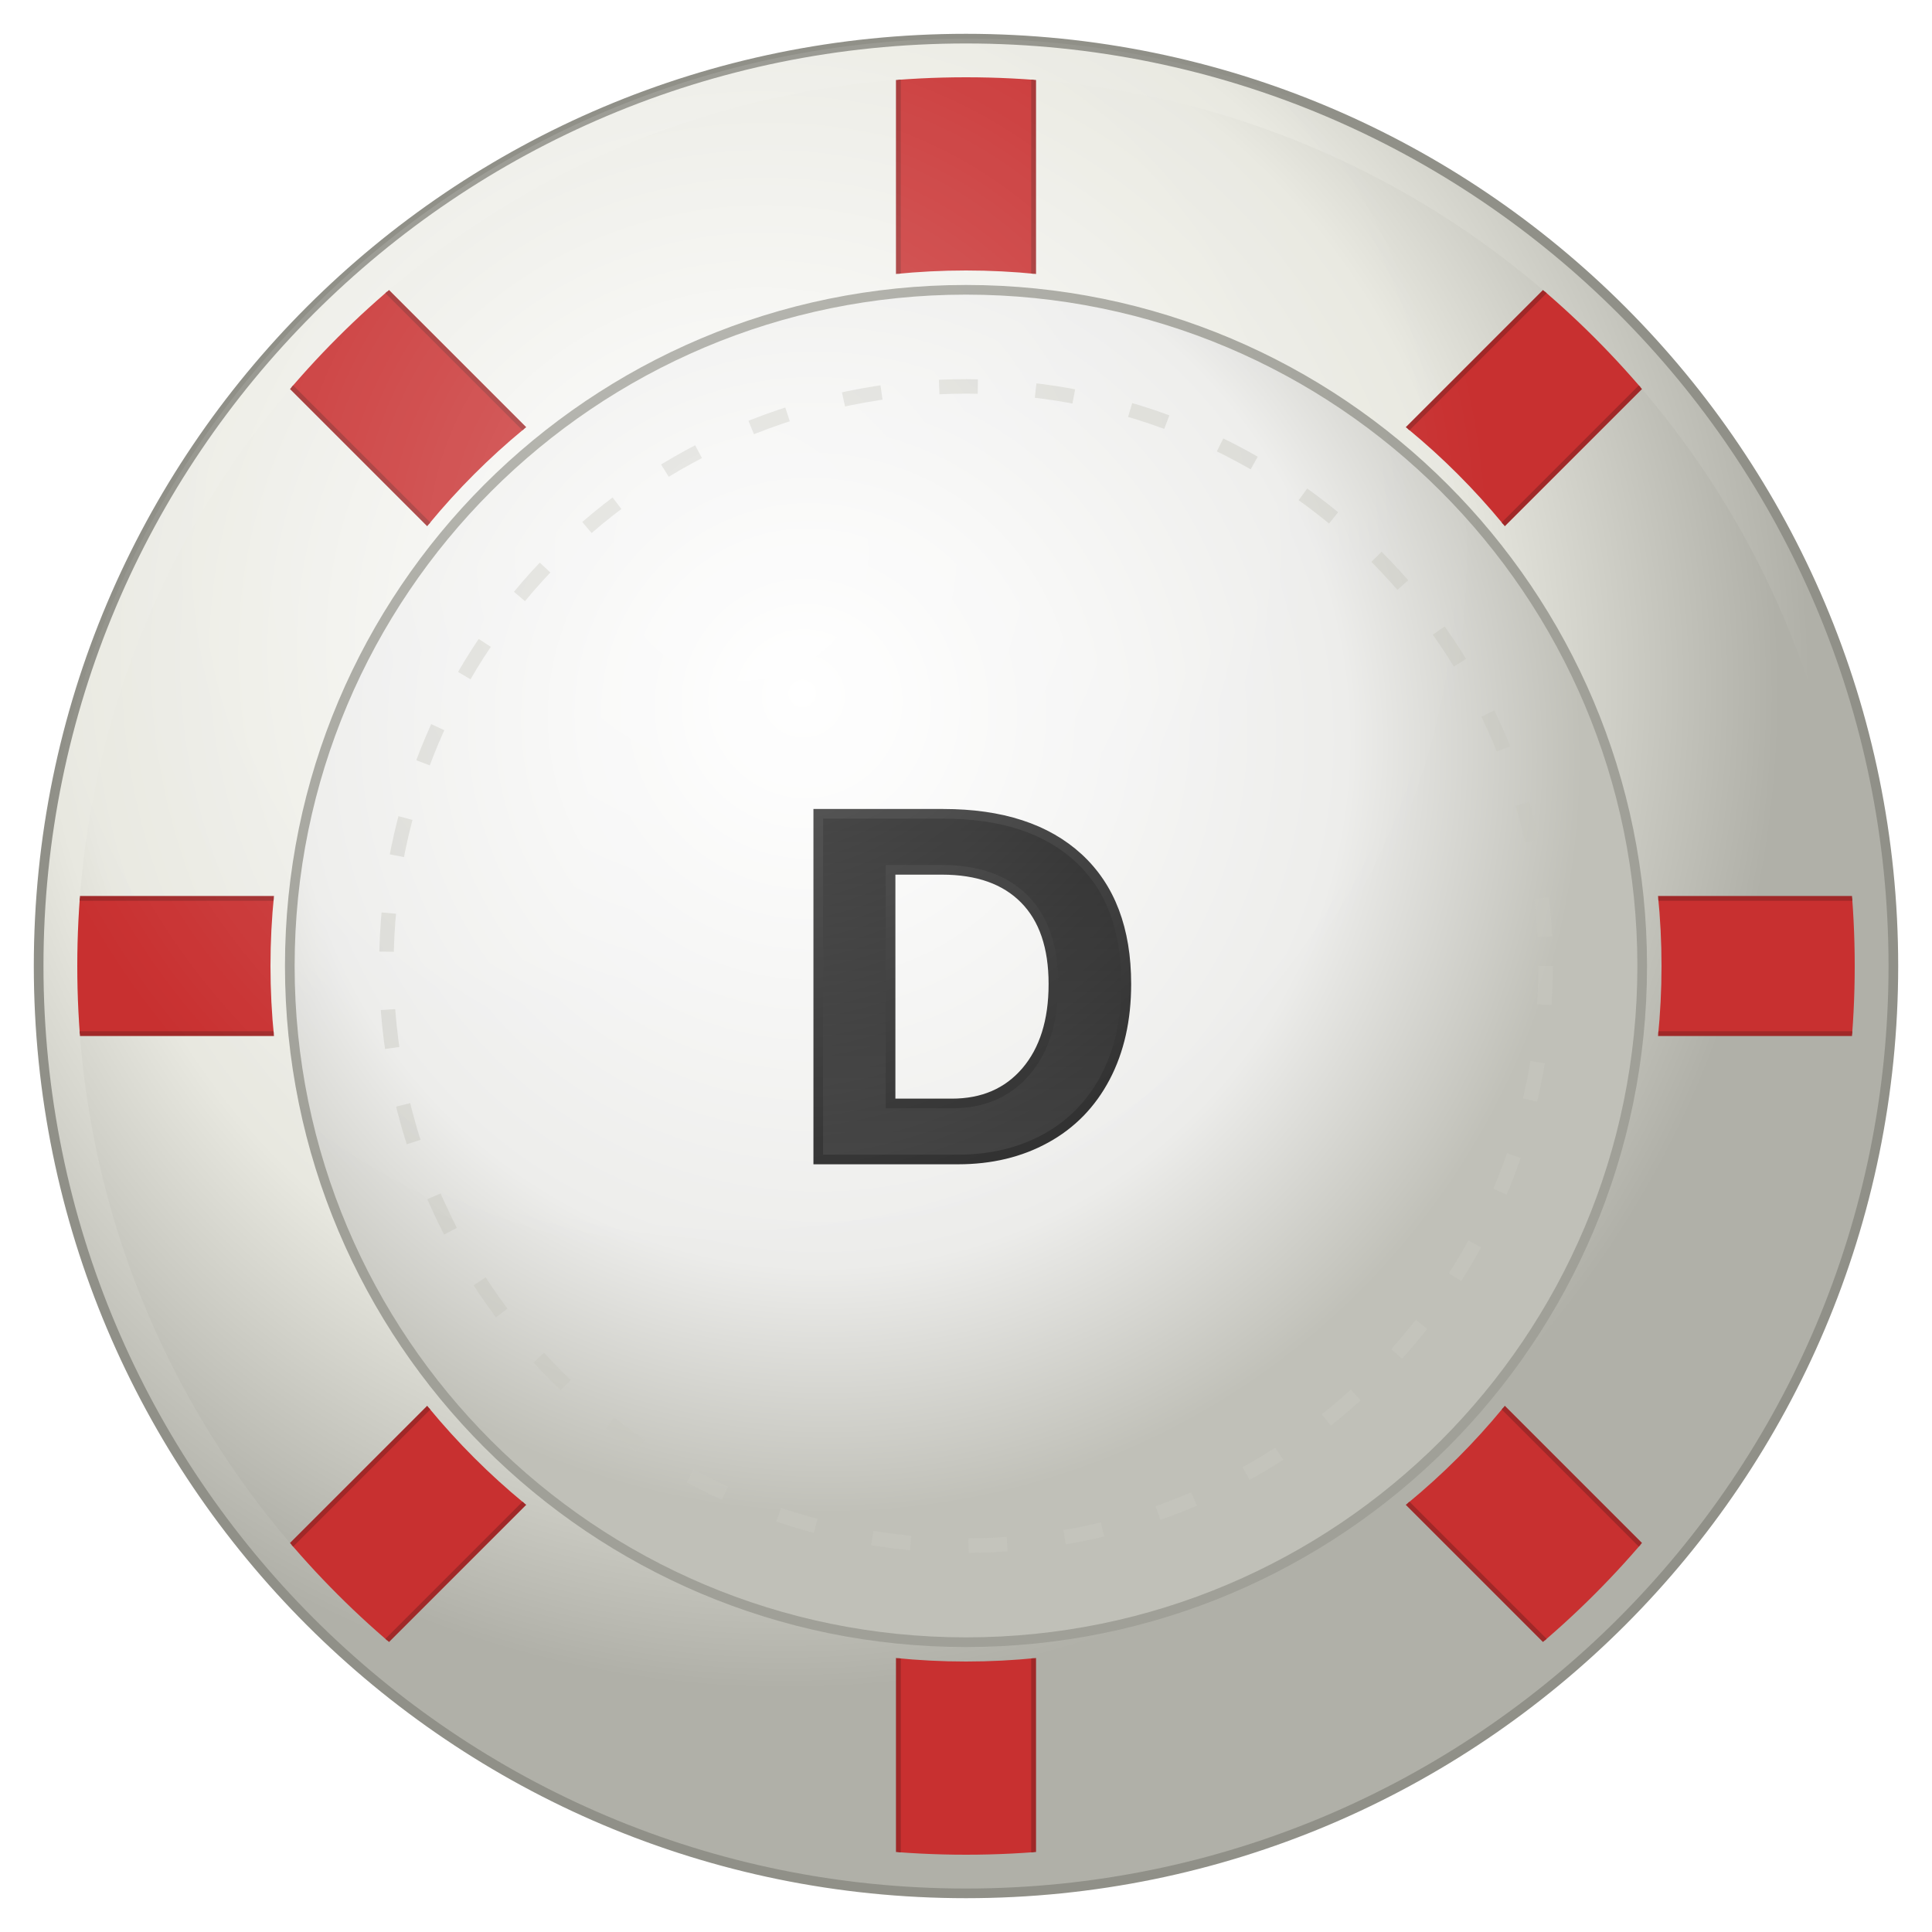
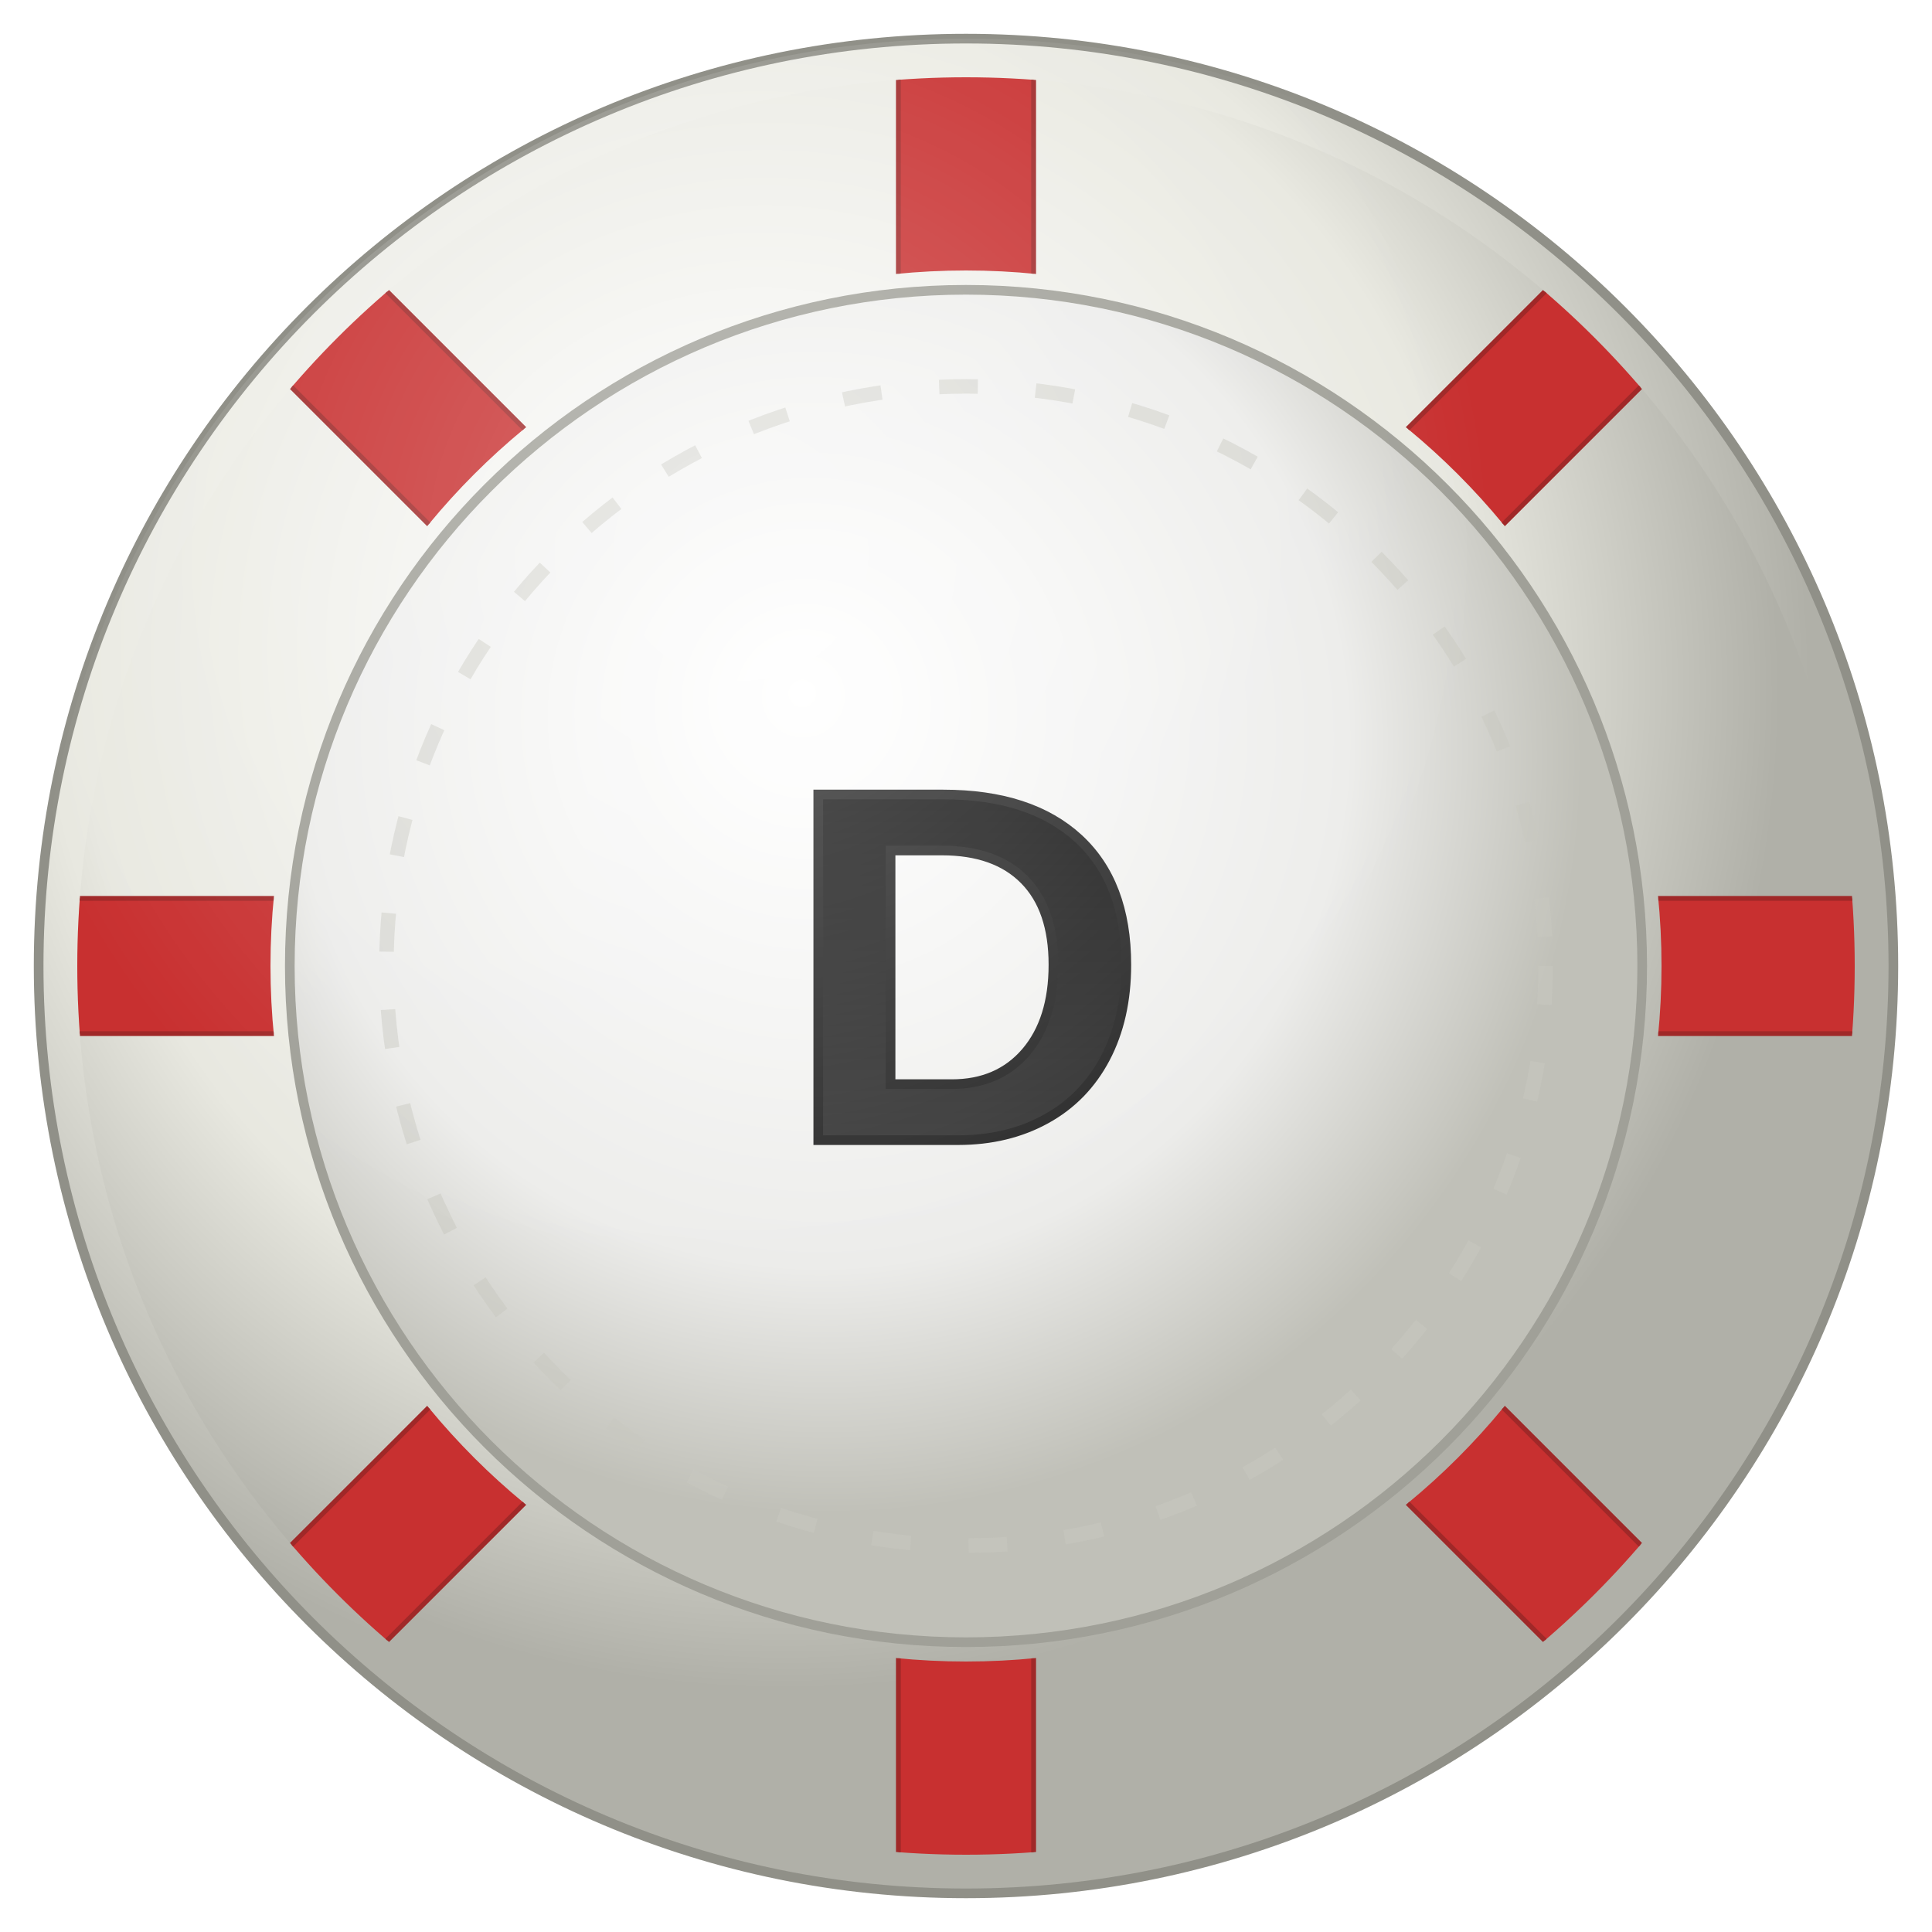
<svg xmlns="http://www.w3.org/2000/svg" viewBox="0 0 200 200" role="img" aria-label="Dealer chip">
  <defs>
    <radialGradient id="d-rim-grad" cx="40%" cy="35%" r="55%" fx="38%" fy="30%">
      <stop offset="0%" stop-color="#ffffff" />
      <stop offset="70%" stop-color="#e8e8e0" />
      <stop offset="100%" stop-color="#b0b0a8" />
    </radialGradient>
    <radialGradient id="d-body-grad" cx="40%" cy="35%" r="55%" fx="38%" fy="30%">
      <stop offset="0%" stop-color="#ffffff" />
      <stop offset="70%" stop-color="#ececea" />
      <stop offset="100%" stop-color="#c0c0b8" />
    </radialGradient>
    <radialGradient id="d-gloss" cx="38%" cy="28%" r="40%">
      <stop offset="0%" stop-color="#ffffff" stop-opacity="0.30" />
      <stop offset="100%" stop-color="#ffffff" stop-opacity="0" />
    </radialGradient>
    <linearGradient id="d-text-grad" x1="0" y1="0" x2="0" y2="1">
      <stop offset="0%" stop-color="#1a1a1a" />
      <stop offset="100%" stop-color="#3a3a3a" />
    </linearGradient>
    <clipPath id="d-rim-clip">
      <path d="M100,8 a92,92 0 1,1 0,184 a92,92 0 1,1 0,-184 Z M100,28 a72,72 0 1,0 0,144 a72,72 0 1,0 0,-144 Z" />
    </clipPath>
  </defs>
  <g id="d-chip">
    <circle cx="100" cy="100" r="96" fill="url(#d-rim-grad)" stroke="#909088" stroke-width="1" />
    <circle cx="100" cy="100" r="92" fill="url(#d-rim-grad)" />
    <g clip-path="url(#d-rim-clip)">
      <rect x="93" y="4" width="14" height="28" rx="2" fill="#c83030" stroke="#a02828" stroke-width="0.5" transform="rotate(0,100,100)" />
      <rect x="93" y="4" width="14" height="28" rx="2" fill="#c83030" stroke="#a02828" stroke-width="0.5" transform="rotate(45,100,100)" />
      <rect x="93" y="4" width="14" height="28" rx="2" fill="#c83030" stroke="#a02828" stroke-width="0.5" transform="rotate(90,100,100)" />
      <rect x="93" y="4" width="14" height="28" rx="2" fill="#c83030" stroke="#a02828" stroke-width="0.5" transform="rotate(135,100,100)" />
      <rect x="93" y="4" width="14" height="28" rx="2" fill="#c83030" stroke="#a02828" stroke-width="0.5" transform="rotate(180,100,100)" />
      <rect x="93" y="4" width="14" height="28" rx="2" fill="#c83030" stroke="#a02828" stroke-width="0.5" transform="rotate(225,100,100)" />
      <rect x="93" y="4" width="14" height="28" rx="2" fill="#c83030" stroke="#a02828" stroke-width="0.5" transform="rotate(270,100,100)" />
      <rect x="93" y="4" width="14" height="28" rx="2" fill="#c83030" stroke="#a02828" stroke-width="0.5" transform="rotate(315,100,100)" />
    </g>
    <circle cx="100" cy="100" r="70" fill="url(#d-body-grad)" stroke="#a0a098" stroke-width="1" />
    <circle cx="100" cy="100" r="60" fill="none" stroke="#c8c8c0" stroke-width="1.5" stroke-dasharray="4 6" opacity="0.5" />
-     <text x="100" y="102" text-anchor="middle" dominant-baseline="central" font-family="'Helvetica Neue', Arial, sans-serif" font-size="52" font-weight="800" fill="url(#d-text-grad)" stroke="#2a2a2a" stroke-width="1">D</text>
+     <text x="100" y="100" text-anchor="middle" dominant-baseline="central" font-family="'Helvetica Neue', Arial, sans-serif" font-size="52" font-weight="800" fill="url(#d-text-grad)" stroke="#2a2a2a" stroke-width="1">D</text>
    <circle cx="100" cy="100" r="96" fill="url(#d-gloss)" />
  </g>
</svg>
